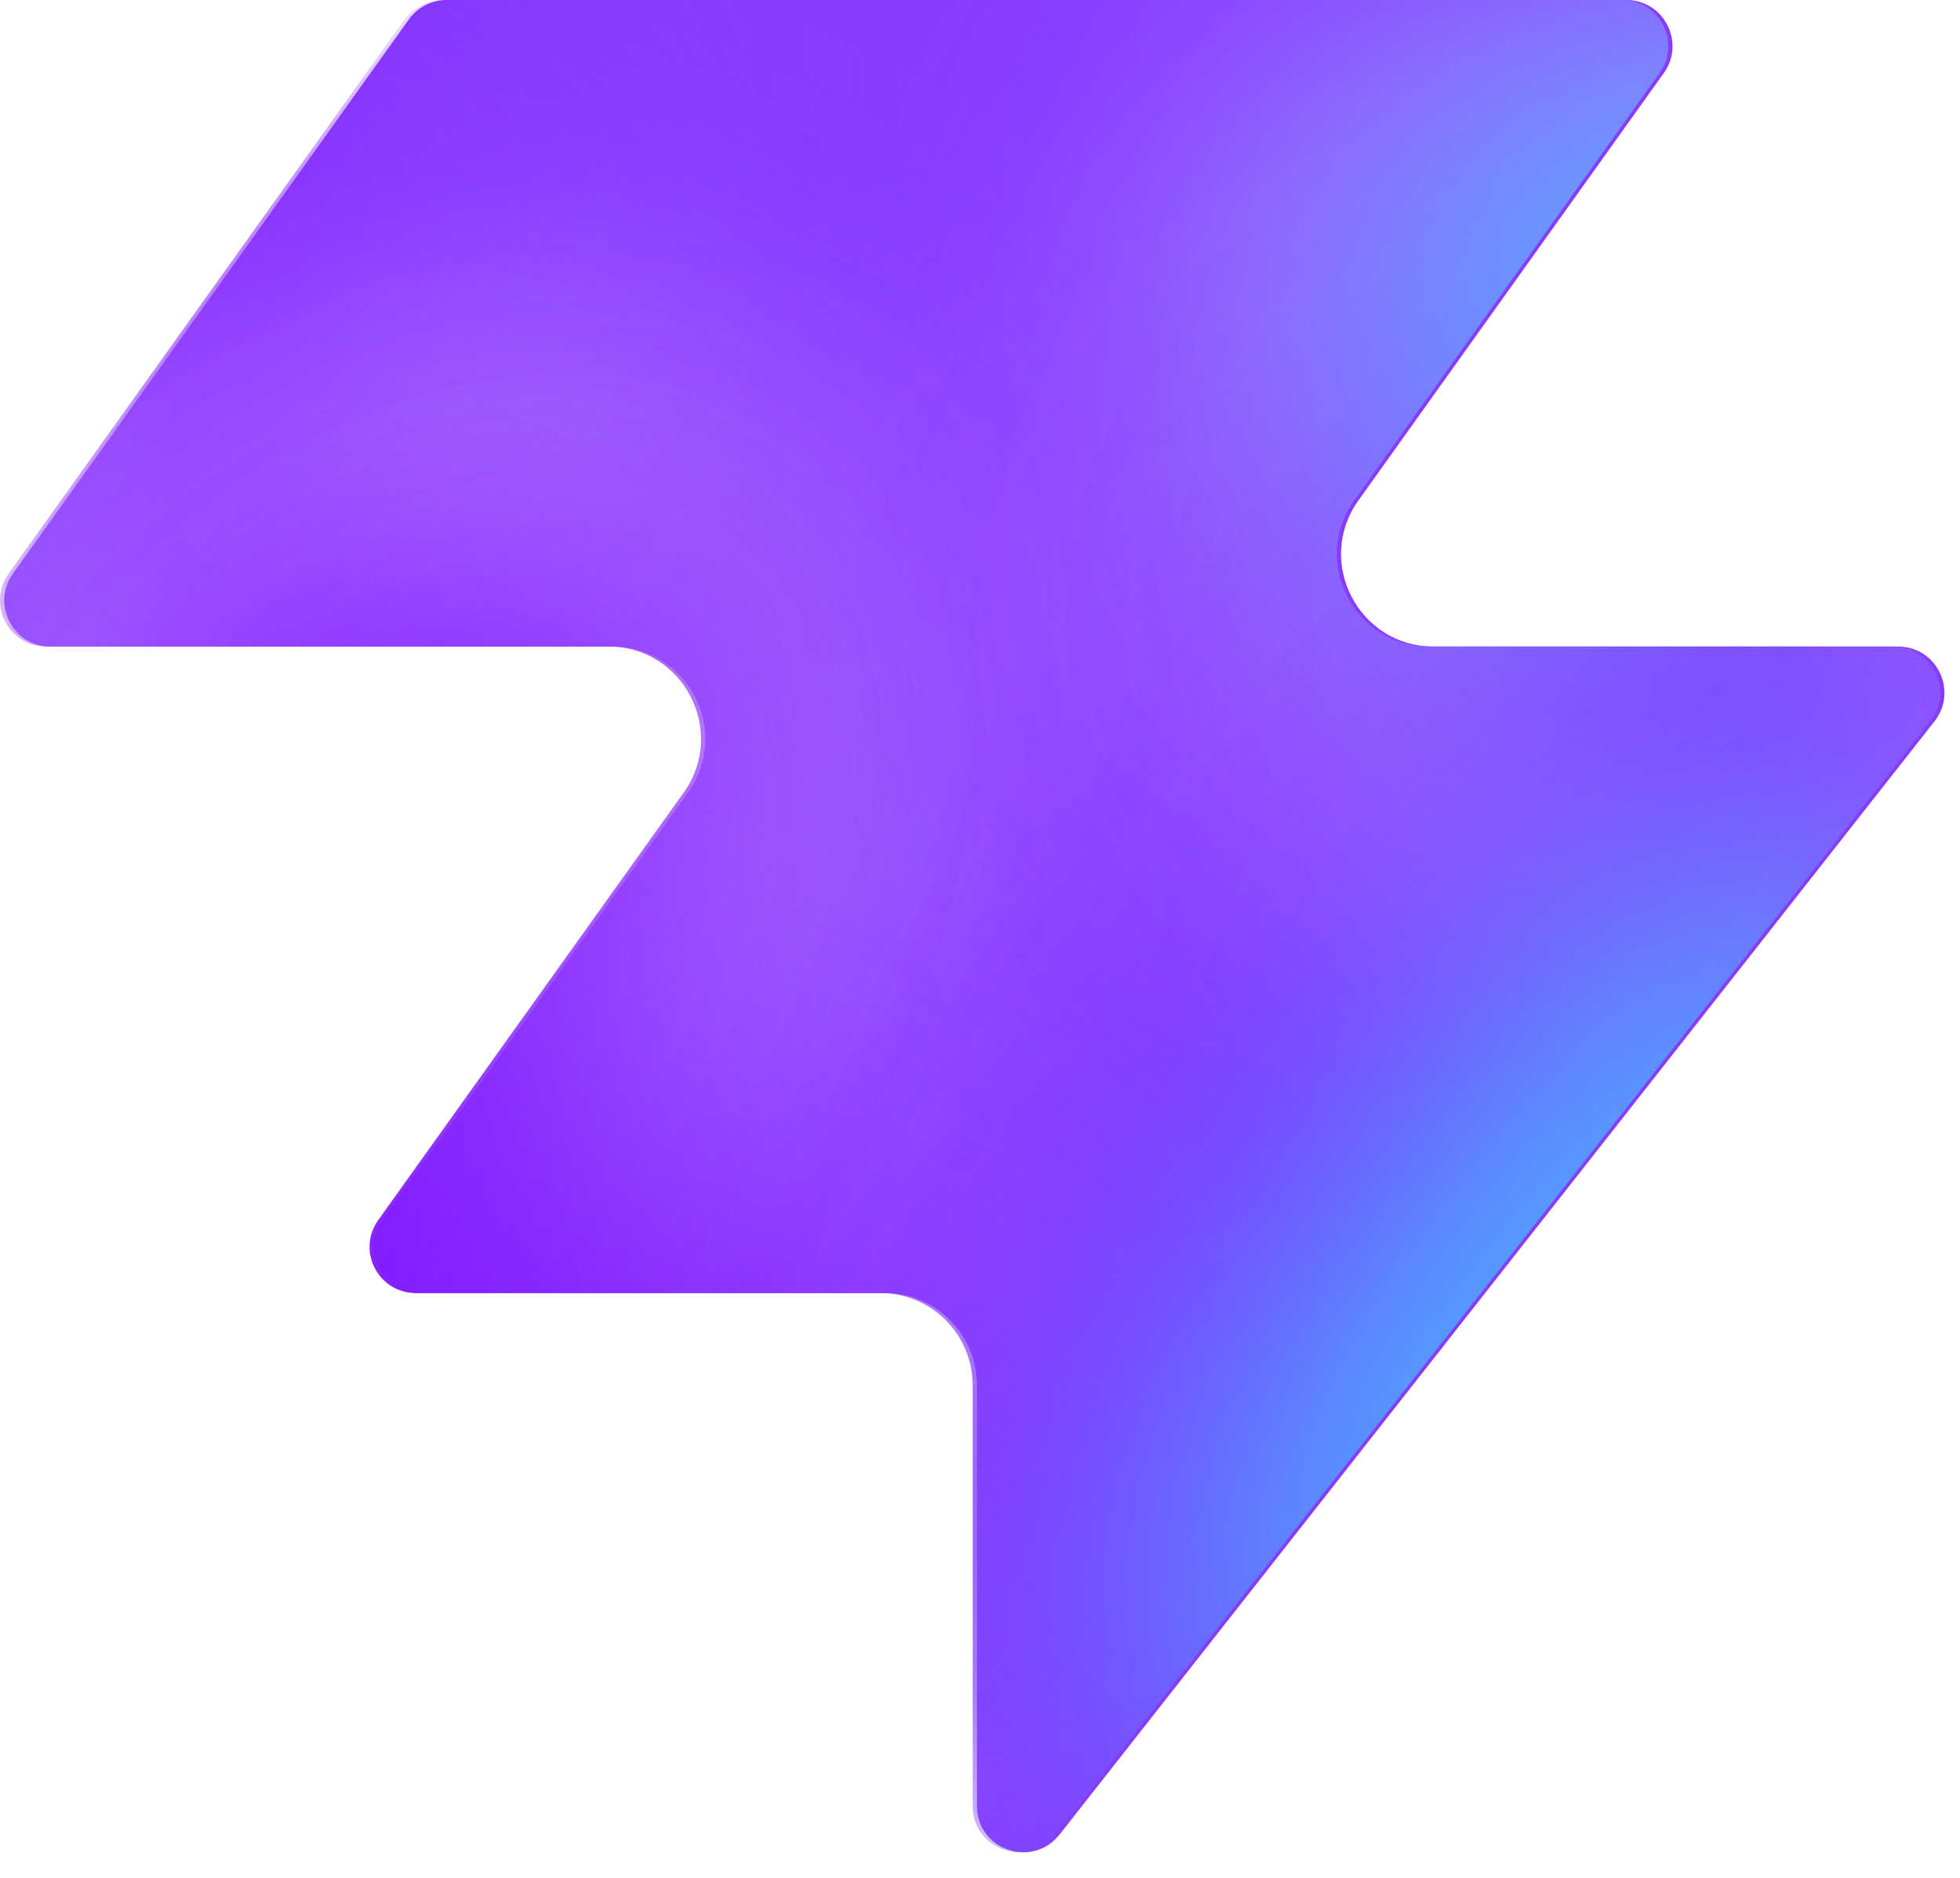
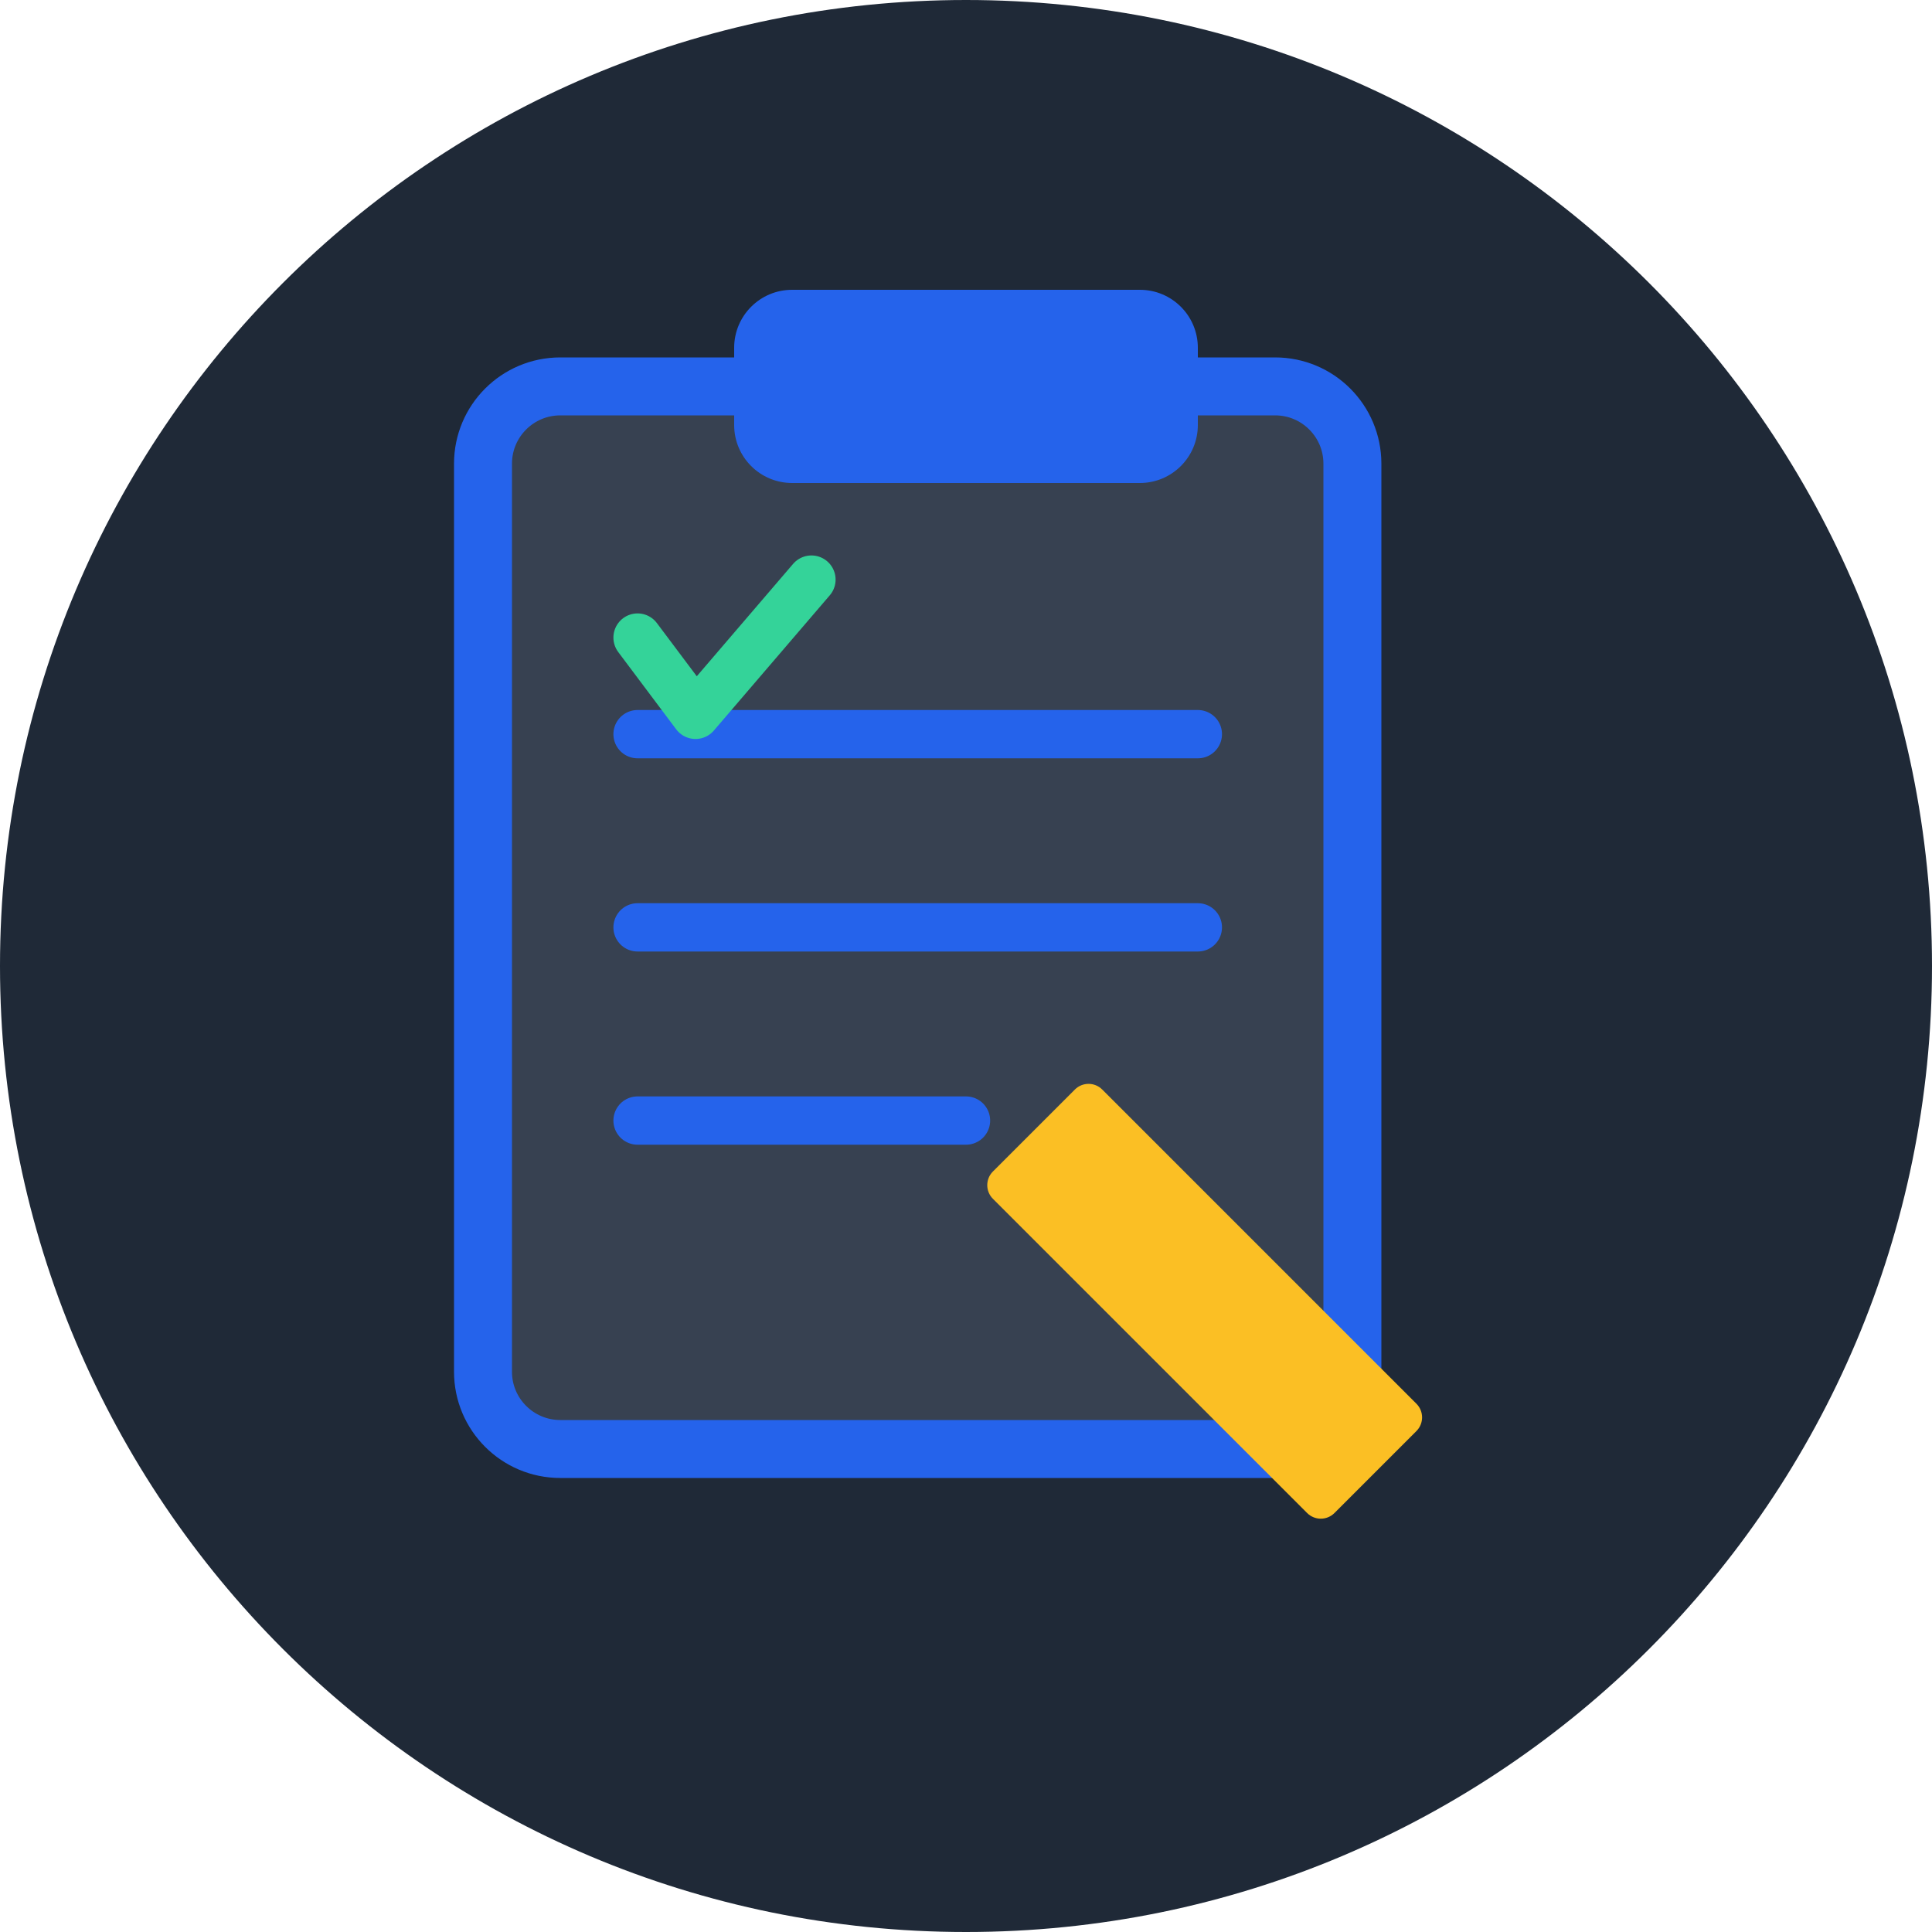
- <svg xmlns="http://www.w3.org/2000/svg" width="48" height="46" fill="none" viewBox="0 0 48 46">
-   <path fill="#863bff" d="M25.946 44.938c-.664.845-2.021.375-2.021-.698V33.937a2.26 2.26 0 0 0-2.262-2.262H10.287c-.92 0-1.456-1.04-.92-1.788l7.48-10.471c1.07-1.497 0-3.578-1.842-3.578H1.237c-.92 0-1.456-1.04-.92-1.788L10.013.474c.214-.297.556-.474.92-.474h28.894c.92 0 1.456 1.04.92 1.788l-7.48 10.471c-1.07 1.498 0 3.579 1.842 3.579h11.377c.943 0 1.473 1.088.89 1.83L25.947 44.94z" style="fill:#863bff;fill:color(display-p3 .525 .23 1);fill-opacity:1" />
-   <mask id="a" width="48" height="46" x="0" y="0" maskUnits="userSpaceOnUse" style="mask-type:alpha">
-     <path fill="#000" d="M25.842 44.938c-.664.844-2.021.375-2.021-.698V33.937a2.26 2.26 0 0 0-2.262-2.262H10.183c-.92 0-1.456-1.04-.92-1.788l7.48-10.471c1.07-1.498 0-3.579-1.842-3.579H1.133c-.92 0-1.456-1.04-.92-1.787L9.91.473c.214-.297.556-.474.92-.474h28.894c.92 0 1.456 1.04.92 1.788l-7.48 10.471c-1.07 1.498 0 3.578 1.842 3.578h11.377c.943 0 1.473 1.088.89 1.832L25.843 44.94z" style="fill:#000;fill-opacity:1" />
-   </mask>
-   <g mask="url(#a)">
-     <g filter="url(#b)">
-       <ellipse cx="5.508" cy="14.704" fill="#ede6ff" rx="5.508" ry="14.704" style="fill:#ede6ff;fill:color(display-p3 .927 .903 1);fill-opacity:1" transform="matrix(.00324 1 1 -.00324 -4.47 31.516)" />
-     </g>
-     <g filter="url(#c)">
-       <ellipse cx="10.399" cy="29.851" fill="#ede6ff" rx="10.399" ry="29.851" style="fill:#ede6ff;fill:color(display-p3 .927 .903 1);fill-opacity:1" transform="matrix(.00324 1 1 -.00324 -39.328 7.883)" />
-     </g>
-     <g filter="url(#d)">
-       <ellipse cx="5.508" cy="30.487" fill="#7e14ff" rx="5.508" ry="30.487" style="fill:#7e14ff;fill:color(display-p3 .492 .077 1);fill-opacity:1" transform="rotate(89.814 -25.913 -14.639)scale(1 -1)" />
-     </g>
-     <g filter="url(#e)">
-       <ellipse cx="5.508" cy="30.599" fill="#7e14ff" rx="5.508" ry="30.599" style="fill:#7e14ff;fill:color(display-p3 .492 .077 1);fill-opacity:1" transform="rotate(89.814 -32.644 -3.334)scale(1 -1)" />
-     </g>
-     <g filter="url(#f)">
-       <ellipse cx="5.508" cy="30.599" fill="#7e14ff" rx="5.508" ry="30.599" style="fill:#7e14ff;fill:color(display-p3 .492 .077 1);fill-opacity:1" transform="matrix(.00324 1 1 -.00324 -34.34 30.47)" />
-     </g>
-     <g filter="url(#g)">
-       <ellipse cx="14.072" cy="22.078" fill="#ede6ff" rx="14.072" ry="22.078" style="fill:#ede6ff;fill:color(display-p3 .927 .903 1);fill-opacity:1" transform="rotate(93.35 24.506 48.493)scale(-1 1)" />
-     </g>
-     <g filter="url(#h)">
-       <ellipse cx="3.47" cy="21.501" fill="#7e14ff" rx="3.47" ry="21.501" style="fill:#7e14ff;fill:color(display-p3 .492 .077 1);fill-opacity:1" transform="rotate(89.009 28.708 47.59)scale(-1 1)" />
-     </g>
-     <g filter="url(#i)">
-       <ellipse cx="3.47" cy="21.501" fill="#7e14ff" rx="3.47" ry="21.501" style="fill:#7e14ff;fill:color(display-p3 .492 .077 1);fill-opacity:1" transform="rotate(89.009 28.708 47.59)scale(-1 1)" />
-     </g>
-     <g filter="url(#j)">
-       <ellipse cx=".387" cy="8.972" fill="#7e14ff" rx="4.407" ry="29.108" style="fill:#7e14ff;fill:color(display-p3 .492 .077 1);fill-opacity:1" transform="rotate(39.51 .387 8.972)" />
-     </g>
-     <g filter="url(#k)">
-       <ellipse cx="47.523" cy="-6.092" fill="#7e14ff" rx="4.407" ry="29.108" style="fill:#7e14ff;fill:color(display-p3 .492 .077 1);fill-opacity:1" transform="rotate(37.892 47.523 -6.092)" />
-     </g>
-     <g filter="url(#l)">
-       <ellipse cx="41.412" cy="6.333" fill="#47bfff" rx="5.971" ry="9.665" style="fill:#47bfff;fill:color(display-p3 .28 .748 1);fill-opacity:1" transform="rotate(37.892 41.412 6.333)" />
-     </g>
-     <g filter="url(#m)">
-       <ellipse cx="-1.879" cy="38.332" fill="#7e14ff" rx="4.407" ry="29.108" style="fill:#7e14ff;fill:color(display-p3 .492 .077 1);fill-opacity:1" transform="rotate(37.892 -1.88 38.332)" />
-     </g>
-     <g filter="url(#n)">
-       <ellipse cx="-1.879" cy="38.332" fill="#7e14ff" rx="4.407" ry="29.108" style="fill:#7e14ff;fill:color(display-p3 .492 .077 1);fill-opacity:1" transform="rotate(37.892 -1.88 38.332)" />
-     </g>
-     <g filter="url(#o)">
-       <ellipse cx="35.651" cy="29.907" fill="#7e14ff" rx="4.407" ry="29.108" style="fill:#7e14ff;fill:color(display-p3 .492 .077 1);fill-opacity:1" transform="rotate(37.892 35.651 29.907)" />
-     </g>
-     <g filter="url(#p)">
-       <ellipse cx="38.418" cy="32.4" fill="#47bfff" rx="5.971" ry="15.297" style="fill:#47bfff;fill:color(display-p3 .28 .748 1);fill-opacity:1" transform="rotate(37.892 38.418 32.4)" />
-     </g>
-   </g>
-   <defs>
-     <filter id="b" width="60.045" height="41.654" x="-19.77" y="16.149" color-interpolation-filters="sRGB" filterUnits="userSpaceOnUse">
-       <feFlood flood-opacity="0" result="BackgroundImageFix" />
-       <feBlend in="SourceGraphic" in2="BackgroundImageFix" result="shape" />
-       <feGaussianBlur result="effect1_foregroundBlur_2002_17158" stdDeviation="7.659" />
-     </filter>
-     <filter id="c" width="90.34" height="51.437" x="-54.613" y="-7.533" color-interpolation-filters="sRGB" filterUnits="userSpaceOnUse">
-       <feFlood flood-opacity="0" result="BackgroundImageFix" />
-       <feBlend in="SourceGraphic" in2="BackgroundImageFix" result="shape" />
-       <feGaussianBlur result="effect1_foregroundBlur_2002_17158" stdDeviation="7.659" />
-     </filter>
-     <filter id="d" width="79.355" height="29.4" x="-49.64" y="2.03" color-interpolation-filters="sRGB" filterUnits="userSpaceOnUse">
-       <feFlood flood-opacity="0" result="BackgroundImageFix" />
-       <feBlend in="SourceGraphic" in2="BackgroundImageFix" result="shape" />
-       <feGaussianBlur result="effect1_foregroundBlur_2002_17158" stdDeviation="4.596" />
-     </filter>
-     <filter id="e" width="79.579" height="29.4" x="-45.045" y="20.029" color-interpolation-filters="sRGB" filterUnits="userSpaceOnUse">
-       <feFlood flood-opacity="0" result="BackgroundImageFix" />
-       <feBlend in="SourceGraphic" in2="BackgroundImageFix" result="shape" />
-       <feGaussianBlur result="effect1_foregroundBlur_2002_17158" stdDeviation="4.596" />
-     </filter>
-     <filter id="f" width="79.579" height="29.4" x="-43.513" y="21.178" color-interpolation-filters="sRGB" filterUnits="userSpaceOnUse">
-       <feFlood flood-opacity="0" result="BackgroundImageFix" />
-       <feBlend in="SourceGraphic" in2="BackgroundImageFix" result="shape" />
-       <feGaussianBlur result="effect1_foregroundBlur_2002_17158" stdDeviation="4.596" />
-     </filter>
-     <filter id="g" width="74.749" height="58.852" x="15.756" y="-17.901" color-interpolation-filters="sRGB" filterUnits="userSpaceOnUse">
-       <feFlood flood-opacity="0" result="BackgroundImageFix" />
-       <feBlend in="SourceGraphic" in2="BackgroundImageFix" result="shape" />
-       <feGaussianBlur result="effect1_foregroundBlur_2002_17158" stdDeviation="7.659" />
-     </filter>
-     <filter id="h" width="61.377" height="25.362" x="23.548" y="2.284" color-interpolation-filters="sRGB" filterUnits="userSpaceOnUse">
-       <feFlood flood-opacity="0" result="BackgroundImageFix" />
-       <feBlend in="SourceGraphic" in2="BackgroundImageFix" result="shape" />
-       <feGaussianBlur result="effect1_foregroundBlur_2002_17158" stdDeviation="4.596" />
-     </filter>
-     <filter id="i" width="61.377" height="25.362" x="23.548" y="2.284" color-interpolation-filters="sRGB" filterUnits="userSpaceOnUse">
-       <feFlood flood-opacity="0" result="BackgroundImageFix" />
-       <feBlend in="SourceGraphic" in2="BackgroundImageFix" result="shape" />
-       <feGaussianBlur result="effect1_foregroundBlur_2002_17158" stdDeviation="4.596" />
-     </filter>
-     <filter id="j" width="56.045" height="63.649" x="-27.636" y="-22.853" color-interpolation-filters="sRGB" filterUnits="userSpaceOnUse">
-       <feFlood flood-opacity="0" result="BackgroundImageFix" />
-       <feBlend in="SourceGraphic" in2="BackgroundImageFix" result="shape" />
-       <feGaussianBlur result="effect1_foregroundBlur_2002_17158" stdDeviation="4.596" />
-     </filter>
-     <filter id="k" width="54.814" height="64.646" x="20.116" y="-38.415" color-interpolation-filters="sRGB" filterUnits="userSpaceOnUse">
-       <feFlood flood-opacity="0" result="BackgroundImageFix" />
-       <feBlend in="SourceGraphic" in2="BackgroundImageFix" result="shape" />
-       <feGaussianBlur result="effect1_foregroundBlur_2002_17158" stdDeviation="4.596" />
-     </filter>
-     <filter id="l" width="33.541" height="35.313" x="24.641" y="-11.323" color-interpolation-filters="sRGB" filterUnits="userSpaceOnUse">
-       <feFlood flood-opacity="0" result="BackgroundImageFix" />
-       <feBlend in="SourceGraphic" in2="BackgroundImageFix" result="shape" />
-       <feGaussianBlur result="effect1_foregroundBlur_2002_17158" stdDeviation="4.596" />
-     </filter>
-     <filter id="m" width="54.814" height="64.646" x="-29.286" y="6.009" color-interpolation-filters="sRGB" filterUnits="userSpaceOnUse">
-       <feFlood flood-opacity="0" result="BackgroundImageFix" />
-       <feBlend in="SourceGraphic" in2="BackgroundImageFix" result="shape" />
-       <feGaussianBlur result="effect1_foregroundBlur_2002_17158" stdDeviation="4.596" />
-     </filter>
-     <filter id="n" width="54.814" height="64.646" x="-29.286" y="6.009" color-interpolation-filters="sRGB" filterUnits="userSpaceOnUse">
-       <feFlood flood-opacity="0" result="BackgroundImageFix" />
-       <feBlend in="SourceGraphic" in2="BackgroundImageFix" result="shape" />
-       <feGaussianBlur result="effect1_foregroundBlur_2002_17158" stdDeviation="4.596" />
-     </filter>
-     <filter id="o" width="54.814" height="64.646" x="8.244" y="-2.416" color-interpolation-filters="sRGB" filterUnits="userSpaceOnUse">
-       <feFlood flood-opacity="0" result="BackgroundImageFix" />
-       <feBlend in="SourceGraphic" in2="BackgroundImageFix" result="shape" />
-       <feGaussianBlur result="effect1_foregroundBlur_2002_17158" stdDeviation="4.596" />
-     </filter>
-     <filter id="p" width="39.409" height="43.623" x="18.713" y="10.588" color-interpolation-filters="sRGB" filterUnits="userSpaceOnUse">
-       <feFlood flood-opacity="0" result="BackgroundImageFix" />
-       <feBlend in="SourceGraphic" in2="BackgroundImageFix" result="shape" />
-       <feGaussianBlur result="effect1_foregroundBlur_2002_17158" stdDeviation="4.596" />
-     </filter>
-   </defs>
+ <svg xmlns="http://www.w3.org/2000/svg" viewBox="0 0 100 100" width="100" height="100">
+   <circle cx="50" cy="50" r="50" fill="#1f2937" />
+   <rect x="25" y="20" width="45" height="55" rx="4" ry="4" fill="#374151" stroke="#2563eb" stroke-width="3" />
+   <line x1="33" y1="38" x2="62" y2="38" stroke="#2563eb" stroke-width="2.5" stroke-linecap="round" />
+   <line x1="33" y1="48" x2="62" y2="48" stroke="#2563eb" stroke-width="2.5" stroke-linecap="round" />
+   <line x1="33" y1="58" x2="50" y2="58" stroke="#2563eb" stroke-width="2.5" stroke-linecap="round" />
+   <rect x="38" y="15" width="24" height="10" rx="3" ry="3" fill="#2563eb" />
+   <rect x="58" y="55" width="8" height="25" rx="1" ry="1" fill="#fbbf24" transform="rotate(-45 62 67)" />
+   <polygon points="72,78 78,72 75,75" fill="#f87171" />
+   <polyline points="33,33 36,37 42,30" fill="none" stroke="#34d399" stroke-width="2.5" stroke-linecap="round" stroke-linejoin="round" />
</svg>
